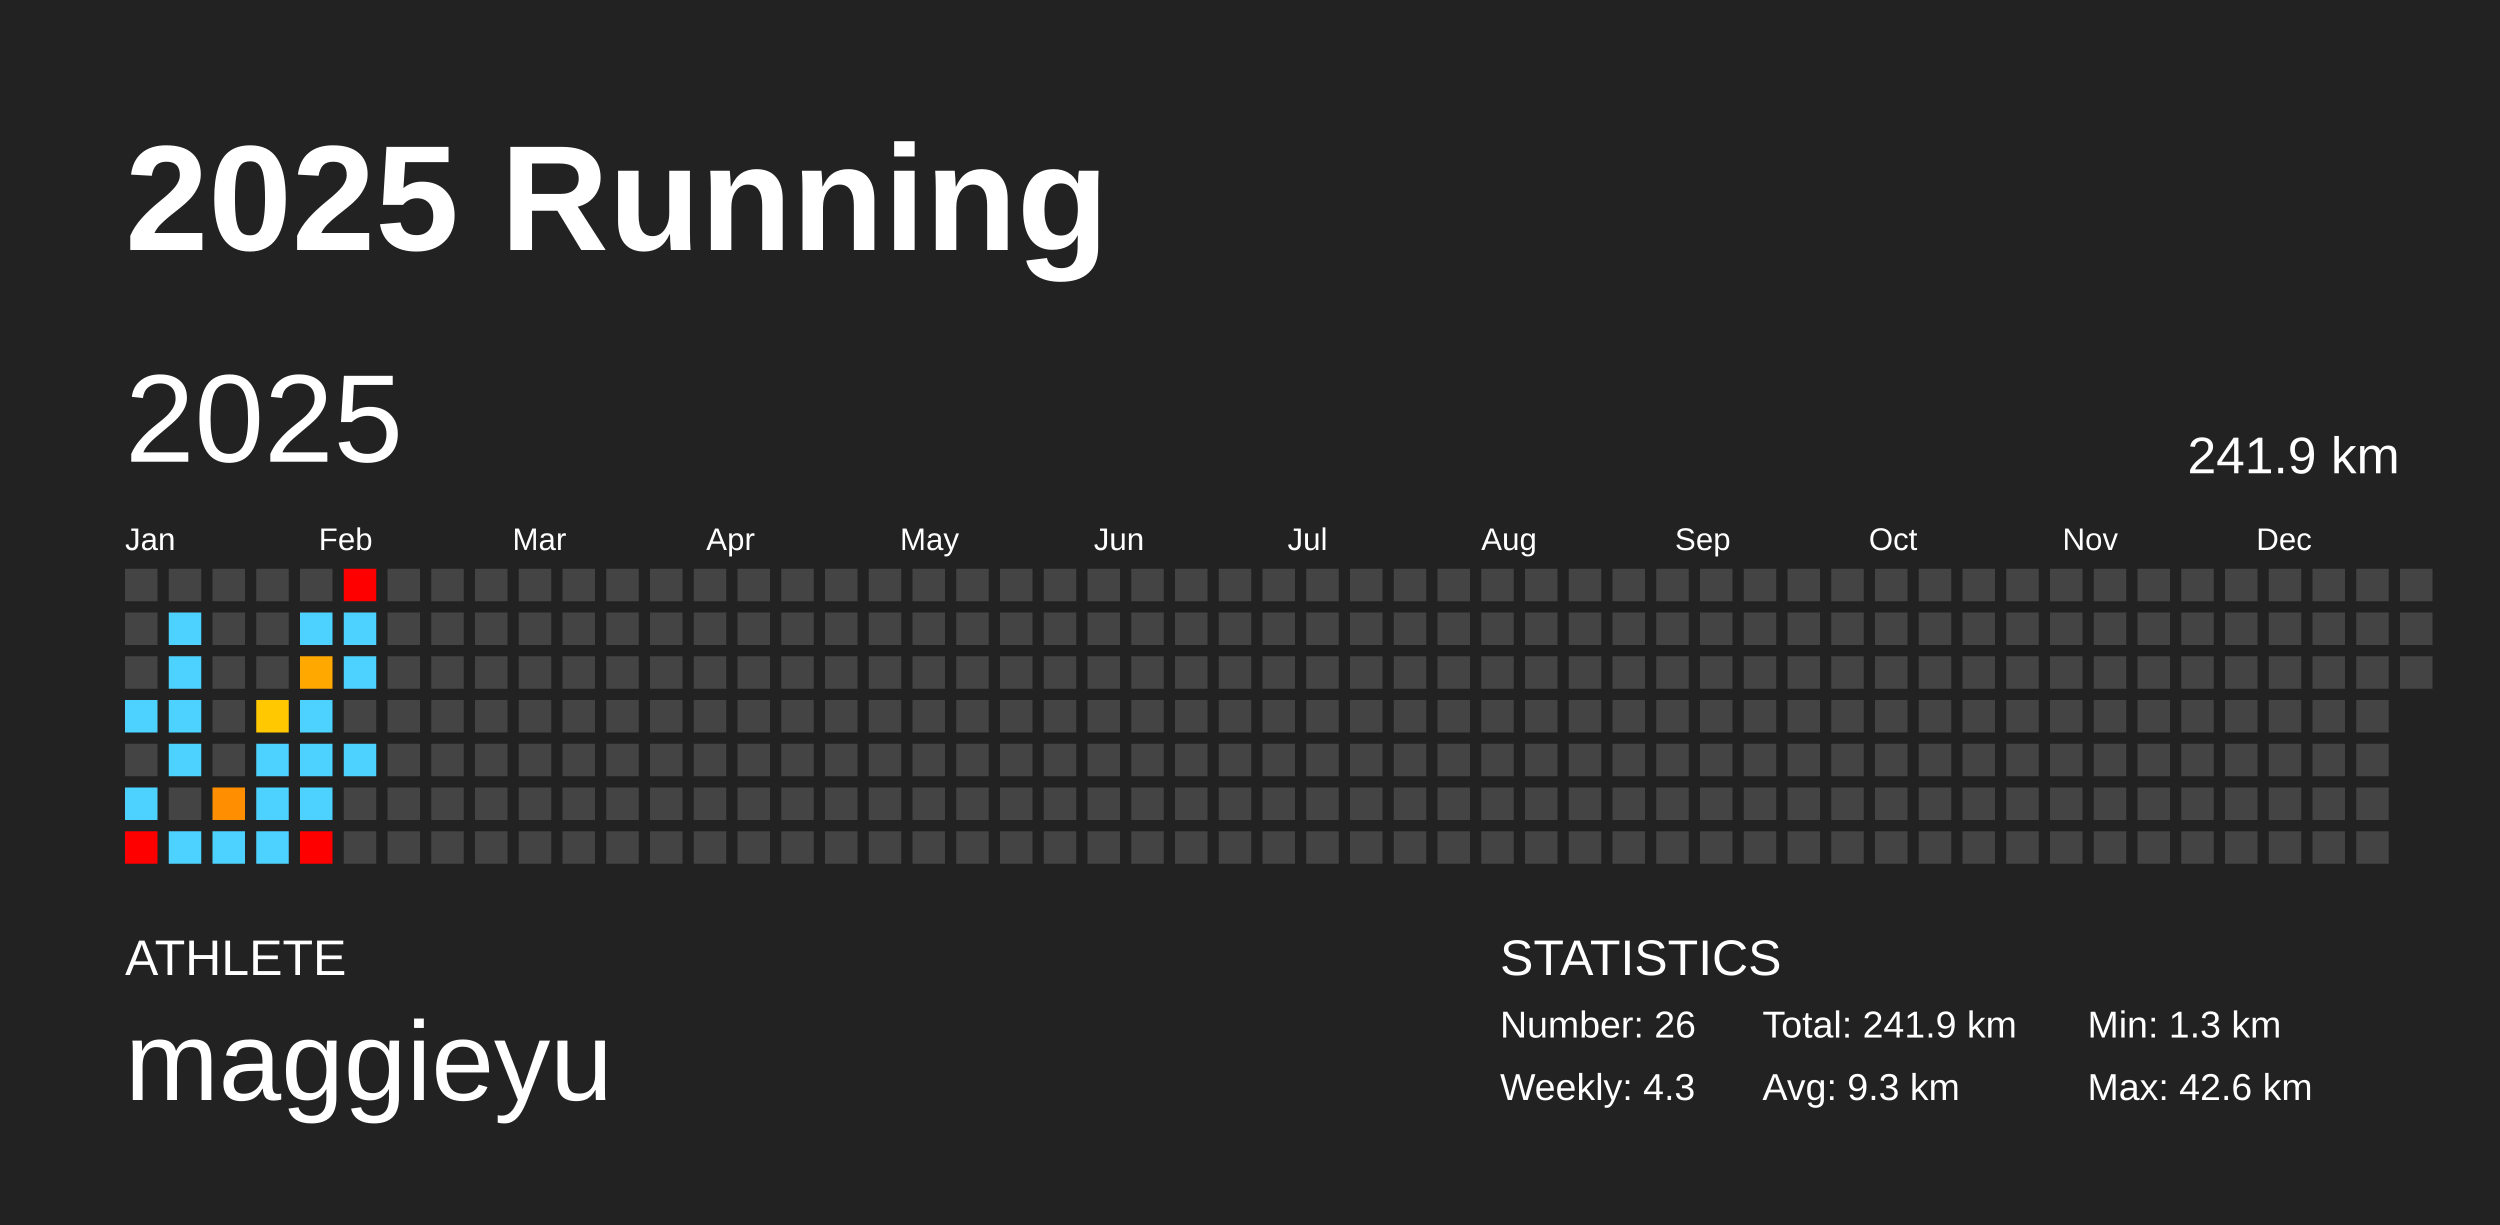
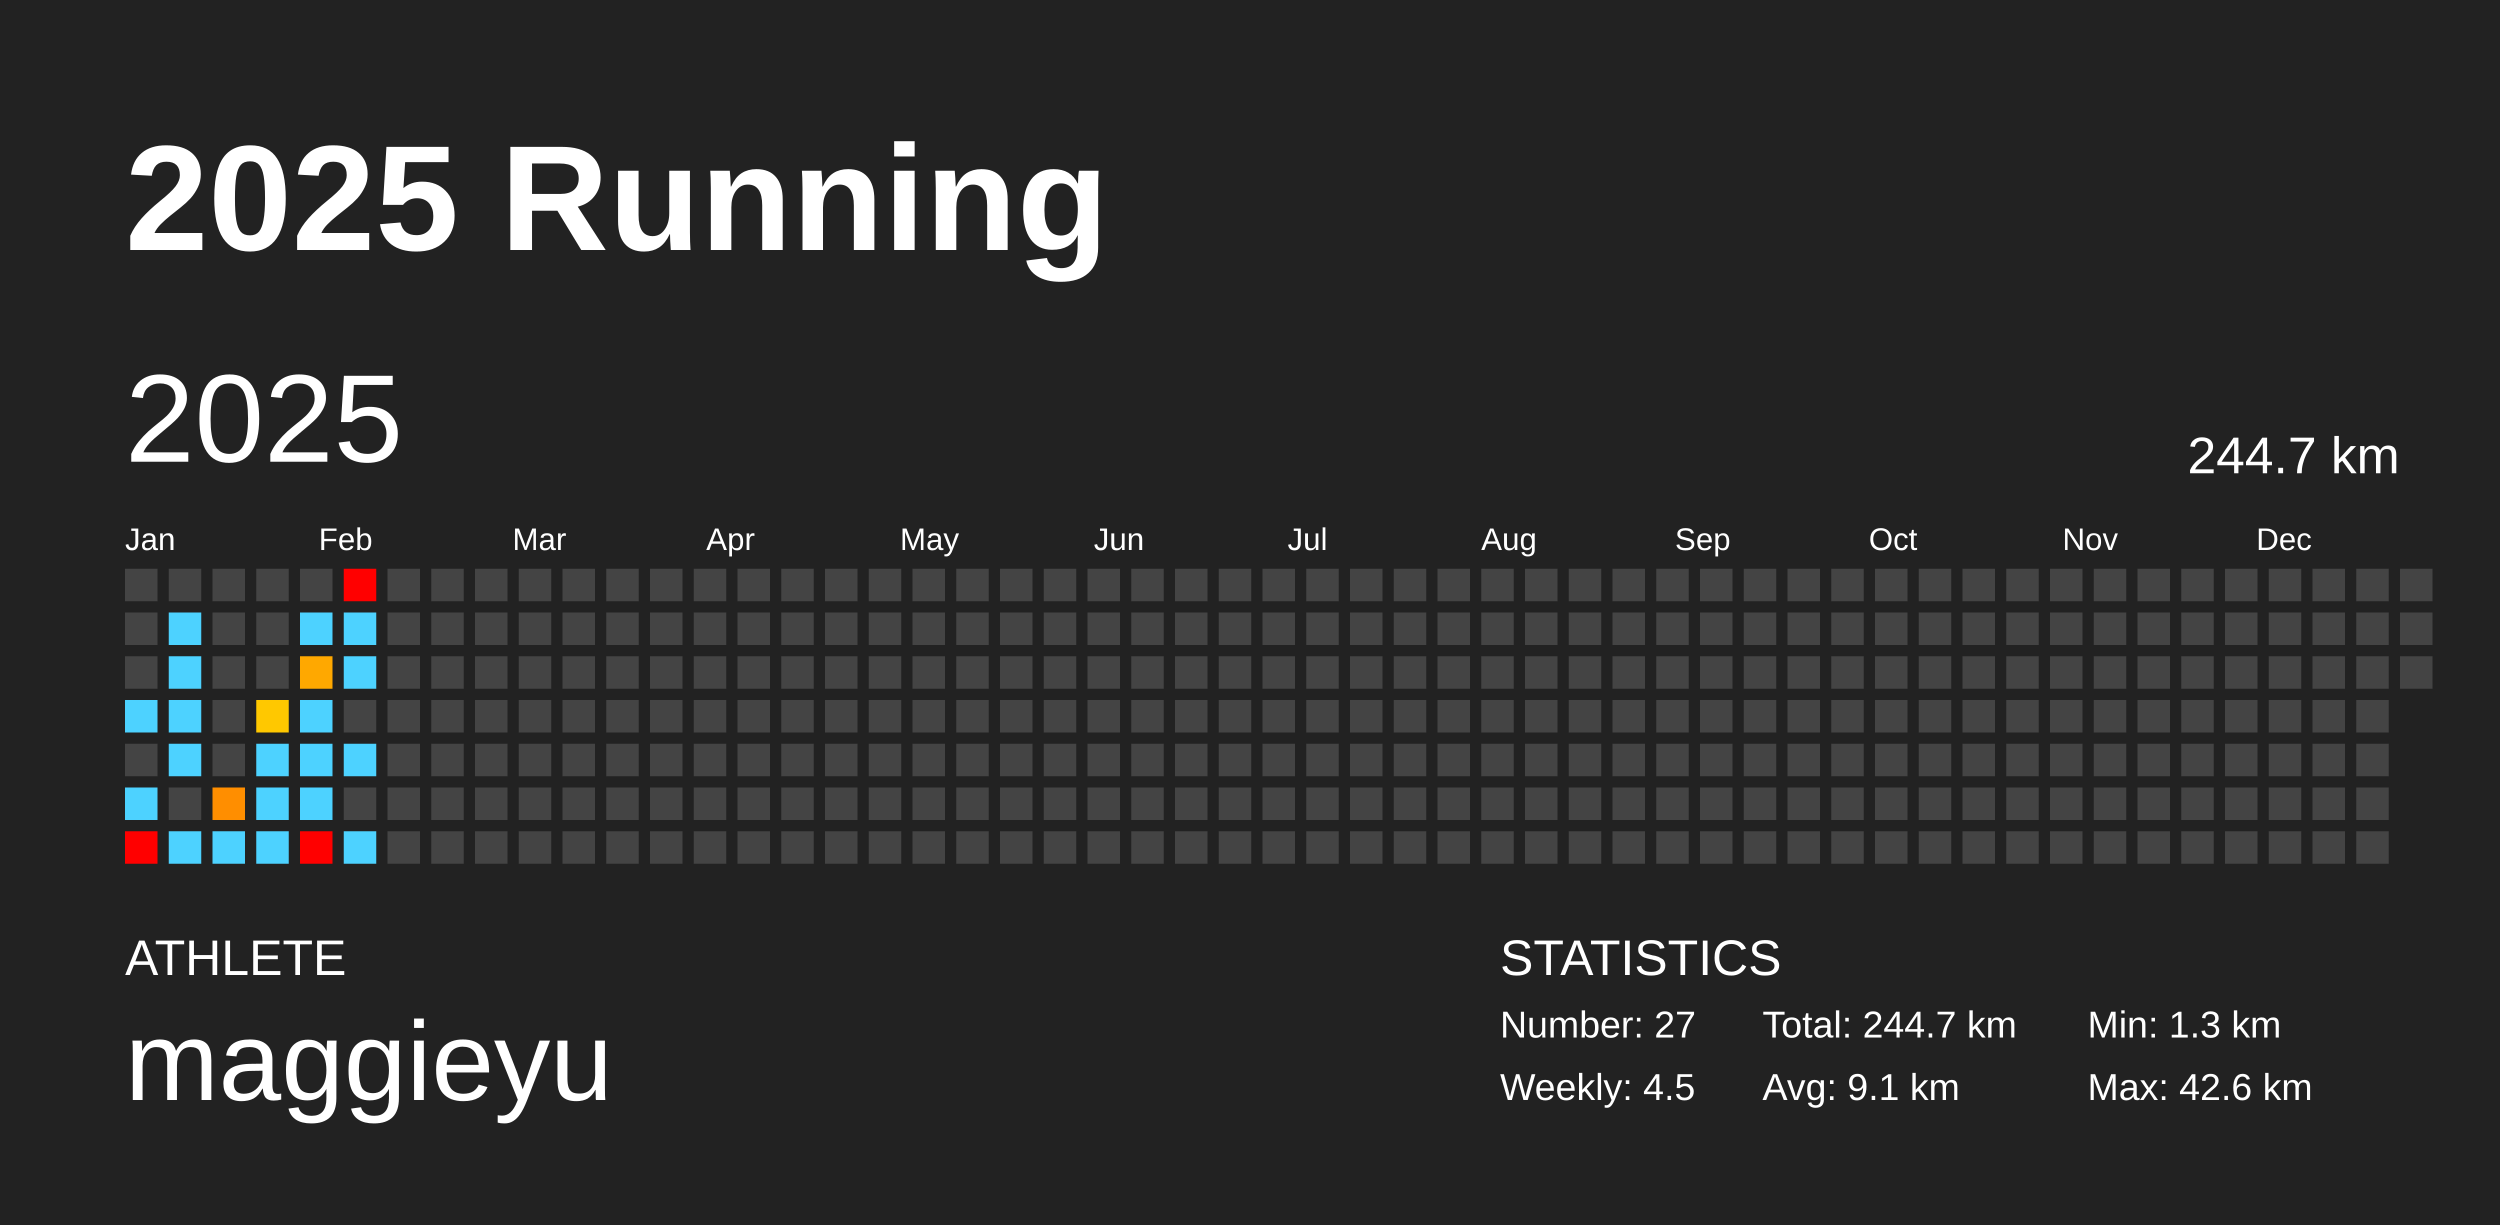
<svg xmlns="http://www.w3.org/2000/svg" baseProfile="full" height="98mm" version="1.1" viewBox="0,0,200,98" width="200mm">
  <defs />
  <rect fill="#222222" height="98" width="200" x="0" y="0" />
  <text fill="#FFFFFF" style="font-size:12px; font-family:Arial; font-weight:bold;" x="10" y="20">2025 Running</text>
  <text fill="#FFFFFF" style="font-size:4px; font-family:Arial" x="10" y="78">ATHLETE</text>
  <text fill="#FFFFFF" style="font-size:9px; font-family:Arial" x="10" y="88">maggieyu</text>
  <text fill="#FFFFFF" style="font-size:4px; font-family:Arial" x="120" y="78">STATISTICS</text>
-   <text fill="#FFFFFF" style="font-size:3px; font-family:Arial" x="120" y="83">Number: 26</text>
-   <text fill="#FFFFFF" style="font-size:3px; font-family:Arial" x="120" y="88">Weekly: 4.3</text>
-   <text fill="#FFFFFF" style="font-size:3px; font-family:Arial" x="141" y="83">Total: 241.9 km</text>
-   <text fill="#FFFFFF" style="font-size:3px; font-family:Arial" x="141" y="88">Avg: 9.3 km</text>
+   <text fill="#FFFFFF" style="font-size:3px; font-family:Arial" x="120" y="83">Number: 27</text>
+   <text fill="#FFFFFF" style="font-size:3px; font-family:Arial" x="120" y="88">Weekly: 4.5</text>
+   <text fill="#FFFFFF" style="font-size:3px; font-family:Arial" x="141" y="83">Total: 244.7 km</text>
+   <text fill="#FFFFFF" style="font-size:3px; font-family:Arial" x="141" y="88">Avg: 9.1 km</text>
  <text fill="#FFFFFF" style="font-size:3px; font-family:Arial" x="167" y="83">Min: 1.3 km</text>
  <text fill="#FFFFFF" style="font-size:3px; font-family:Arial" x="167" y="88">Max: 42.6 km</text>
  <text dominant-baseline="hanging" fill="#FFFFFF" style="font-size:10.0px; font-family:Arial;" x="10" y="30">2025</text>
-   <text dominant-baseline="hanging" fill="#FFFFFF" style="font-size:4.125px; font-family:Arial;" x="175" y="35">241.9 km</text>
+   <text dominant-baseline="hanging" fill="#FFFFFF" style="font-size:4.125px; font-family:Arial;" x="175" y="35">244.7 km</text>
  <text fill="#FFFFFF" style="font-size:2.5px; font-family:Arial" x="10.0" y="44">Jan</text>
  <text fill="#FFFFFF" style="font-size:2.5px; font-family:Arial" x="25.5" y="44">Feb</text>
  <text fill="#FFFFFF" style="font-size:2.5px; font-family:Arial" x="41.0" y="44">Mar</text>
  <text fill="#FFFFFF" style="font-size:2.5px; font-family:Arial" x="56.5" y="44">Apr</text>
  <text fill="#FFFFFF" style="font-size:2.5px; font-family:Arial" x="72.0" y="44">May</text>
  <text fill="#FFFFFF" style="font-size:2.5px; font-family:Arial" x="87.5" y="44">Jun</text>
  <text fill="#FFFFFF" style="font-size:2.5px; font-family:Arial" x="103.0" y="44">Jul</text>
  <text fill="#FFFFFF" style="font-size:2.5px; font-family:Arial" x="118.5" y="44">Aug</text>
  <text fill="#FFFFFF" style="font-size:2.5px; font-family:Arial" x="134.0" y="44">Sep</text>
  <text fill="#FFFFFF" style="font-size:2.5px; font-family:Arial" x="149.5" y="44">Oct</text>
  <text fill="#FFFFFF" style="font-size:2.5px; font-family:Arial" x="165.0" y="44">Nov</text>
  <text fill="#FFFFFF" style="font-size:2.5px; font-family:Arial" x="180.5" y="44">Dec</text>
  <rect fill="#444444" height="2.6" width="2.6" x="10.0" y="45.5" />
  <rect fill="#444444" height="2.6" width="2.6" x="10.0" y="49.0" />
  <rect fill="#444444" height="2.6" width="2.6" x="10.0" y="52.5" />
  <rect fill="#4dd2ff" height="2.6" width="2.6" x="10.0" y="56.0" />
  <rect fill="#444444" height="2.6" width="2.6" x="10.0" y="59.5" />
  <rect fill="#4dd2ff" height="2.6" width="2.6" x="10.0" y="63.0" />
  <rect fill="red" height="2.6" width="2.6" x="10.0" y="66.5" />
  <rect fill="#444444" height="2.6" width="2.6" x="13.5" y="45.5" />
  <rect fill="#4dd2ff" height="2.6" width="2.6" x="13.5" y="49.0" />
  <rect fill="#4dd2ff" height="2.6" width="2.6" x="13.5" y="52.5" />
  <rect fill="#4dd2ff" height="2.6" width="2.6" x="13.5" y="56.0" />
  <rect fill="#4dd2ff" height="2.6" width="2.6" x="13.5" y="59.5" />
  <rect fill="#444444" height="2.6" width="2.6" x="13.5" y="63.0" />
  <rect fill="#4dd2ff" height="2.6" width="2.6" x="13.5" y="66.5" />
  <rect fill="#444444" height="2.6" width="2.6" x="17.0" y="45.5" />
  <rect fill="#444444" height="2.6" width="2.6" x="17.0" y="49.0" />
  <rect fill="#444444" height="2.6" width="2.6" x="17.0" y="52.5" />
  <rect fill="#444444" height="2.6" width="2.6" x="17.0" y="56.0" />
  <rect fill="#444444" height="2.6" width="2.6" x="17.0" y="59.5" />
  <rect fill="#ff8e00" height="2.6" width="2.6" x="17.0" y="63.0" />
  <rect fill="#4dd2ff" height="2.6" width="2.6" x="17.0" y="66.5" />
  <rect fill="#444444" height="2.6" width="2.6" x="20.5" y="45.5" />
  <rect fill="#444444" height="2.6" width="2.6" x="20.5" y="49.0" />
  <rect fill="#444444" height="2.6" width="2.6" x="20.5" y="52.5" />
  <rect fill="#ffc800" height="2.6" width="2.6" x="20.5" y="56.0" />
  <rect fill="#4dd2ff" height="2.6" width="2.6" x="20.5" y="59.5" />
  <rect fill="#4dd2ff" height="2.6" width="2.6" x="20.5" y="63.0" />
  <rect fill="#4dd2ff" height="2.6" width="2.6" x="20.5" y="66.5" />
  <rect fill="#444444" height="2.6" width="2.6" x="24.0" y="45.5" />
  <rect fill="#4dd2ff" height="2.6" width="2.6" x="24.0" y="49.0" />
  <rect fill="#ffa800" height="2.6" width="2.6" x="24.0" y="52.5" />
  <rect fill="#4dd2ff" height="2.6" width="2.6" x="24.0" y="56.0" />
  <rect fill="#4dd2ff" height="2.6" width="2.6" x="24.0" y="59.5" />
  <rect fill="#4dd2ff" height="2.6" width="2.6" x="24.0" y="63.0" />
  <rect fill="red" height="2.6" width="2.6" x="24.0" y="66.5" />
  <rect fill="red" height="2.6" width="2.6" x="27.5" y="45.5" />
  <rect fill="#4dd2ff" height="2.6" width="2.6" x="27.5" y="49.0" />
  <rect fill="#4dd2ff" height="2.6" width="2.6" x="27.5" y="52.5" />
  <rect fill="#444444" height="2.6" width="2.6" x="27.5" y="56.0" />
  <rect fill="#4dd2ff" height="2.6" width="2.6" x="27.5" y="59.5" />
  <rect fill="#444444" height="2.6" width="2.6" x="27.5" y="63.0" />
-   <rect fill="#444444" height="2.6" width="2.6" x="27.5" y="66.5" />
+   <rect fill="#4dd2ff" height="2.6" width="2.6" x="27.5" y="66.5" />
  <rect fill="#444444" height="2.6" width="2.6" x="31.0" y="45.5" />
  <rect fill="#444444" height="2.6" width="2.6" x="31.0" y="49.0" />
  <rect fill="#444444" height="2.6" width="2.6" x="31.0" y="52.5" />
  <rect fill="#444444" height="2.6" width="2.6" x="31.0" y="56.0" />
  <rect fill="#444444" height="2.6" width="2.6" x="31.0" y="59.5" />
  <rect fill="#444444" height="2.6" width="2.6" x="31.0" y="63.0" />
  <rect fill="#444444" height="2.6" width="2.6" x="31.0" y="66.5" />
  <rect fill="#444444" height="2.6" width="2.6" x="34.5" y="45.5" />
  <rect fill="#444444" height="2.6" width="2.6" x="34.5" y="49.0" />
  <rect fill="#444444" height="2.6" width="2.6" x="34.5" y="52.5" />
  <rect fill="#444444" height="2.6" width="2.6" x="34.5" y="56.0" />
  <rect fill="#444444" height="2.6" width="2.6" x="34.5" y="59.5" />
  <rect fill="#444444" height="2.6" width="2.6" x="34.5" y="63.0" />
  <rect fill="#444444" height="2.6" width="2.6" x="34.5" y="66.5" />
  <rect fill="#444444" height="2.6" width="2.6" x="38.0" y="45.5" />
  <rect fill="#444444" height="2.6" width="2.6" x="38.0" y="49.0" />
  <rect fill="#444444" height="2.6" width="2.6" x="38.0" y="52.5" />
  <rect fill="#444444" height="2.6" width="2.6" x="38.0" y="56.0" />
  <rect fill="#444444" height="2.6" width="2.6" x="38.0" y="59.5" />
  <rect fill="#444444" height="2.6" width="2.6" x="38.0" y="63.0" />
  <rect fill="#444444" height="2.6" width="2.6" x="38.0" y="66.5" />
  <rect fill="#444444" height="2.6" width="2.6" x="41.5" y="45.5" />
  <rect fill="#444444" height="2.6" width="2.6" x="41.5" y="49.0" />
  <rect fill="#444444" height="2.6" width="2.6" x="41.5" y="52.5" />
  <rect fill="#444444" height="2.6" width="2.6" x="41.5" y="56.0" />
  <rect fill="#444444" height="2.6" width="2.6" x="41.5" y="59.5" />
  <rect fill="#444444" height="2.6" width="2.6" x="41.5" y="63.0" />
  <rect fill="#444444" height="2.6" width="2.6" x="41.5" y="66.5" />
  <rect fill="#444444" height="2.6" width="2.6" x="45.0" y="45.5" />
  <rect fill="#444444" height="2.6" width="2.6" x="45.0" y="49.0" />
  <rect fill="#444444" height="2.6" width="2.6" x="45.0" y="52.5" />
  <rect fill="#444444" height="2.6" width="2.6" x="45.0" y="56.0" />
  <rect fill="#444444" height="2.6" width="2.6" x="45.0" y="59.5" />
  <rect fill="#444444" height="2.6" width="2.6" x="45.0" y="63.0" />
  <rect fill="#444444" height="2.6" width="2.6" x="45.0" y="66.5" />
  <rect fill="#444444" height="2.6" width="2.6" x="48.5" y="45.5" />
  <rect fill="#444444" height="2.6" width="2.6" x="48.5" y="49.0" />
  <rect fill="#444444" height="2.6" width="2.6" x="48.5" y="52.5" />
  <rect fill="#444444" height="2.6" width="2.6" x="48.5" y="56.0" />
  <rect fill="#444444" height="2.6" width="2.6" x="48.5" y="59.5" />
  <rect fill="#444444" height="2.6" width="2.6" x="48.5" y="63.0" />
  <rect fill="#444444" height="2.6" width="2.6" x="48.5" y="66.5" />
  <rect fill="#444444" height="2.6" width="2.6" x="52.0" y="45.5" />
  <rect fill="#444444" height="2.6" width="2.6" x="52.0" y="49.0" />
  <rect fill="#444444" height="2.6" width="2.6" x="52.0" y="52.5" />
  <rect fill="#444444" height="2.6" width="2.6" x="52.0" y="56.0" />
  <rect fill="#444444" height="2.6" width="2.6" x="52.0" y="59.5" />
  <rect fill="#444444" height="2.6" width="2.6" x="52.0" y="63.0" />
  <rect fill="#444444" height="2.6" width="2.6" x="52.0" y="66.5" />
  <rect fill="#444444" height="2.6" width="2.6" x="55.5" y="45.5" />
  <rect fill="#444444" height="2.6" width="2.6" x="55.5" y="49.0" />
  <rect fill="#444444" height="2.6" width="2.6" x="55.5" y="52.5" />
  <rect fill="#444444" height="2.6" width="2.6" x="55.5" y="56.0" />
  <rect fill="#444444" height="2.6" width="2.6" x="55.5" y="59.5" />
  <rect fill="#444444" height="2.6" width="2.6" x="55.5" y="63.0" />
  <rect fill="#444444" height="2.6" width="2.6" x="55.5" y="66.5" />
  <rect fill="#444444" height="2.6" width="2.6" x="59.0" y="45.5" />
  <rect fill="#444444" height="2.6" width="2.6" x="59.0" y="49.0" />
  <rect fill="#444444" height="2.6" width="2.6" x="59.0" y="52.5" />
  <rect fill="#444444" height="2.6" width="2.6" x="59.0" y="56.0" />
  <rect fill="#444444" height="2.6" width="2.6" x="59.0" y="59.5" />
  <rect fill="#444444" height="2.6" width="2.6" x="59.0" y="63.0" />
  <rect fill="#444444" height="2.6" width="2.6" x="59.0" y="66.5" />
  <rect fill="#444444" height="2.6" width="2.6" x="62.5" y="45.5" />
  <rect fill="#444444" height="2.6" width="2.6" x="62.5" y="49.0" />
  <rect fill="#444444" height="2.6" width="2.6" x="62.5" y="52.5" />
  <rect fill="#444444" height="2.6" width="2.6" x="62.5" y="56.0" />
  <rect fill="#444444" height="2.6" width="2.6" x="62.5" y="59.5" />
  <rect fill="#444444" height="2.6" width="2.6" x="62.5" y="63.0" />
  <rect fill="#444444" height="2.6" width="2.6" x="62.5" y="66.5" />
  <rect fill="#444444" height="2.6" width="2.6" x="66.0" y="45.5" />
  <rect fill="#444444" height="2.6" width="2.6" x="66.0" y="49.0" />
  <rect fill="#444444" height="2.6" width="2.6" x="66.0" y="52.5" />
  <rect fill="#444444" height="2.6" width="2.6" x="66.0" y="56.0" />
  <rect fill="#444444" height="2.6" width="2.6" x="66.0" y="59.5" />
  <rect fill="#444444" height="2.6" width="2.6" x="66.0" y="63.0" />
  <rect fill="#444444" height="2.6" width="2.6" x="66.0" y="66.5" />
  <rect fill="#444444" height="2.6" width="2.6" x="69.5" y="45.5" />
  <rect fill="#444444" height="2.6" width="2.6" x="69.5" y="49.0" />
  <rect fill="#444444" height="2.6" width="2.6" x="69.5" y="52.5" />
  <rect fill="#444444" height="2.6" width="2.6" x="69.5" y="56.0" />
  <rect fill="#444444" height="2.6" width="2.6" x="69.5" y="59.5" />
  <rect fill="#444444" height="2.6" width="2.6" x="69.5" y="63.0" />
  <rect fill="#444444" height="2.6" width="2.6" x="69.5" y="66.5" />
  <rect fill="#444444" height="2.6" width="2.6" x="73.0" y="45.5" />
  <rect fill="#444444" height="2.6" width="2.6" x="73.0" y="49.0" />
  <rect fill="#444444" height="2.6" width="2.6" x="73.0" y="52.5" />
  <rect fill="#444444" height="2.6" width="2.6" x="73.0" y="56.0" />
  <rect fill="#444444" height="2.6" width="2.6" x="73.0" y="59.5" />
  <rect fill="#444444" height="2.6" width="2.6" x="73.0" y="63.0" />
  <rect fill="#444444" height="2.6" width="2.6" x="73.0" y="66.5" />
  <rect fill="#444444" height="2.6" width="2.6" x="76.5" y="45.5" />
  <rect fill="#444444" height="2.6" width="2.6" x="76.5" y="49.0" />
  <rect fill="#444444" height="2.6" width="2.6" x="76.5" y="52.5" />
  <rect fill="#444444" height="2.6" width="2.6" x="76.5" y="56.0" />
  <rect fill="#444444" height="2.6" width="2.6" x="76.5" y="59.5" />
  <rect fill="#444444" height="2.6" width="2.6" x="76.5" y="63.0" />
  <rect fill="#444444" height="2.6" width="2.6" x="76.5" y="66.5" />
  <rect fill="#444444" height="2.6" width="2.6" x="80.0" y="45.5" />
  <rect fill="#444444" height="2.6" width="2.6" x="80.0" y="49.0" />
  <rect fill="#444444" height="2.6" width="2.6" x="80.0" y="52.5" />
  <rect fill="#444444" height="2.6" width="2.6" x="80.0" y="56.0" />
  <rect fill="#444444" height="2.6" width="2.6" x="80.0" y="59.5" />
  <rect fill="#444444" height="2.6" width="2.6" x="80.0" y="63.0" />
  <rect fill="#444444" height="2.6" width="2.6" x="80.0" y="66.5" />
  <rect fill="#444444" height="2.6" width="2.6" x="83.5" y="45.5" />
  <rect fill="#444444" height="2.6" width="2.6" x="83.5" y="49.0" />
  <rect fill="#444444" height="2.6" width="2.6" x="83.5" y="52.5" />
  <rect fill="#444444" height="2.6" width="2.6" x="83.5" y="56.0" />
  <rect fill="#444444" height="2.6" width="2.6" x="83.5" y="59.5" />
  <rect fill="#444444" height="2.6" width="2.6" x="83.5" y="63.0" />
  <rect fill="#444444" height="2.6" width="2.6" x="83.5" y="66.5" />
  <rect fill="#444444" height="2.6" width="2.6" x="87.0" y="45.5" />
  <rect fill="#444444" height="2.6" width="2.6" x="87.0" y="49.0" />
  <rect fill="#444444" height="2.6" width="2.6" x="87.0" y="52.5" />
  <rect fill="#444444" height="2.6" width="2.6" x="87.0" y="56.0" />
  <rect fill="#444444" height="2.6" width="2.6" x="87.0" y="59.5" />
  <rect fill="#444444" height="2.6" width="2.6" x="87.0" y="63.0" />
  <rect fill="#444444" height="2.6" width="2.6" x="87.0" y="66.5" />
  <rect fill="#444444" height="2.6" width="2.6" x="90.5" y="45.5" />
  <rect fill="#444444" height="2.6" width="2.6" x="90.5" y="49.0" />
  <rect fill="#444444" height="2.6" width="2.6" x="90.5" y="52.5" />
  <rect fill="#444444" height="2.6" width="2.6" x="90.5" y="56.0" />
  <rect fill="#444444" height="2.6" width="2.6" x="90.5" y="59.5" />
  <rect fill="#444444" height="2.6" width="2.6" x="90.5" y="63.0" />
  <rect fill="#444444" height="2.6" width="2.6" x="90.5" y="66.5" />
  <rect fill="#444444" height="2.6" width="2.6" x="94.0" y="45.5" />
  <rect fill="#444444" height="2.6" width="2.6" x="94.0" y="49.0" />
  <rect fill="#444444" height="2.6" width="2.6" x="94.0" y="52.5" />
  <rect fill="#444444" height="2.6" width="2.6" x="94.0" y="56.0" />
  <rect fill="#444444" height="2.6" width="2.6" x="94.0" y="59.5" />
  <rect fill="#444444" height="2.6" width="2.6" x="94.0" y="63.0" />
  <rect fill="#444444" height="2.6" width="2.6" x="94.0" y="66.5" />
  <rect fill="#444444" height="2.6" width="2.6" x="97.5" y="45.5" />
  <rect fill="#444444" height="2.6" width="2.6" x="97.5" y="49.0" />
  <rect fill="#444444" height="2.6" width="2.6" x="97.5" y="52.5" />
  <rect fill="#444444" height="2.6" width="2.6" x="97.5" y="56.0" />
  <rect fill="#444444" height="2.6" width="2.6" x="97.5" y="59.5" />
  <rect fill="#444444" height="2.6" width="2.6" x="97.5" y="63.0" />
  <rect fill="#444444" height="2.6" width="2.6" x="97.5" y="66.5" />
  <rect fill="#444444" height="2.6" width="2.6" x="101.0" y="45.5" />
  <rect fill="#444444" height="2.6" width="2.6" x="101.0" y="49.0" />
  <rect fill="#444444" height="2.6" width="2.6" x="101.0" y="52.5" />
  <rect fill="#444444" height="2.6" width="2.6" x="101.0" y="56.0" />
  <rect fill="#444444" height="2.6" width="2.6" x="101.0" y="59.5" />
  <rect fill="#444444" height="2.6" width="2.6" x="101.0" y="63.0" />
  <rect fill="#444444" height="2.6" width="2.6" x="101.0" y="66.5" />
  <rect fill="#444444" height="2.6" width="2.6" x="104.5" y="45.5" />
  <rect fill="#444444" height="2.6" width="2.6" x="104.5" y="49.0" />
  <rect fill="#444444" height="2.6" width="2.6" x="104.5" y="52.5" />
  <rect fill="#444444" height="2.6" width="2.6" x="104.5" y="56.0" />
  <rect fill="#444444" height="2.6" width="2.6" x="104.5" y="59.5" />
  <rect fill="#444444" height="2.6" width="2.6" x="104.5" y="63.0" />
  <rect fill="#444444" height="2.6" width="2.6" x="104.5" y="66.5" />
  <rect fill="#444444" height="2.6" width="2.6" x="108.0" y="45.5" />
  <rect fill="#444444" height="2.6" width="2.6" x="108.0" y="49.0" />
  <rect fill="#444444" height="2.6" width="2.6" x="108.0" y="52.5" />
  <rect fill="#444444" height="2.6" width="2.6" x="108.0" y="56.0" />
  <rect fill="#444444" height="2.6" width="2.6" x="108.0" y="59.5" />
  <rect fill="#444444" height="2.6" width="2.6" x="108.0" y="63.0" />
  <rect fill="#444444" height="2.6" width="2.6" x="108.0" y="66.5" />
  <rect fill="#444444" height="2.6" width="2.6" x="111.5" y="45.5" />
  <rect fill="#444444" height="2.6" width="2.6" x="111.5" y="49.0" />
  <rect fill="#444444" height="2.6" width="2.6" x="111.5" y="52.5" />
  <rect fill="#444444" height="2.6" width="2.6" x="111.5" y="56.0" />
  <rect fill="#444444" height="2.6" width="2.6" x="111.5" y="59.5" />
  <rect fill="#444444" height="2.6" width="2.6" x="111.5" y="63.0" />
  <rect fill="#444444" height="2.6" width="2.6" x="111.5" y="66.5" />
  <rect fill="#444444" height="2.6" width="2.6" x="115.0" y="45.5" />
  <rect fill="#444444" height="2.6" width="2.6" x="115.0" y="49.0" />
  <rect fill="#444444" height="2.6" width="2.6" x="115.0" y="52.5" />
  <rect fill="#444444" height="2.6" width="2.6" x="115.0" y="56.0" />
  <rect fill="#444444" height="2.6" width="2.6" x="115.0" y="59.5" />
  <rect fill="#444444" height="2.6" width="2.6" x="115.0" y="63.0" />
  <rect fill="#444444" height="2.6" width="2.6" x="115.0" y="66.5" />
  <rect fill="#444444" height="2.6" width="2.6" x="118.5" y="45.5" />
  <rect fill="#444444" height="2.6" width="2.6" x="118.5" y="49.0" />
  <rect fill="#444444" height="2.6" width="2.6" x="118.5" y="52.5" />
  <rect fill="#444444" height="2.6" width="2.6" x="118.5" y="56.0" />
  <rect fill="#444444" height="2.6" width="2.6" x="118.5" y="59.5" />
  <rect fill="#444444" height="2.6" width="2.6" x="118.5" y="63.0" />
  <rect fill="#444444" height="2.6" width="2.6" x="118.5" y="66.5" />
  <rect fill="#444444" height="2.6" width="2.6" x="122.0" y="45.5" />
  <rect fill="#444444" height="2.6" width="2.6" x="122.0" y="49.0" />
  <rect fill="#444444" height="2.6" width="2.6" x="122.0" y="52.5" />
  <rect fill="#444444" height="2.6" width="2.6" x="122.0" y="56.0" />
  <rect fill="#444444" height="2.6" width="2.6" x="122.0" y="59.5" />
  <rect fill="#444444" height="2.6" width="2.6" x="122.0" y="63.0" />
  <rect fill="#444444" height="2.6" width="2.6" x="122.0" y="66.5" />
  <rect fill="#444444" height="2.6" width="2.6" x="125.5" y="45.5" />
  <rect fill="#444444" height="2.6" width="2.6" x="125.5" y="49.0" />
  <rect fill="#444444" height="2.6" width="2.6" x="125.5" y="52.5" />
  <rect fill="#444444" height="2.6" width="2.6" x="125.5" y="56.0" />
  <rect fill="#444444" height="2.6" width="2.6" x="125.5" y="59.5" />
  <rect fill="#444444" height="2.6" width="2.6" x="125.5" y="63.0" />
  <rect fill="#444444" height="2.6" width="2.6" x="125.5" y="66.5" />
  <rect fill="#444444" height="2.6" width="2.6" x="129.0" y="45.5" />
  <rect fill="#444444" height="2.6" width="2.6" x="129.0" y="49.0" />
  <rect fill="#444444" height="2.6" width="2.6" x="129.0" y="52.5" />
  <rect fill="#444444" height="2.6" width="2.6" x="129.0" y="56.0" />
  <rect fill="#444444" height="2.6" width="2.6" x="129.0" y="59.5" />
  <rect fill="#444444" height="2.6" width="2.6" x="129.0" y="63.0" />
  <rect fill="#444444" height="2.6" width="2.6" x="129.0" y="66.5" />
  <rect fill="#444444" height="2.6" width="2.6" x="132.5" y="45.5" />
  <rect fill="#444444" height="2.6" width="2.6" x="132.5" y="49.0" />
  <rect fill="#444444" height="2.6" width="2.6" x="132.5" y="52.5" />
  <rect fill="#444444" height="2.6" width="2.6" x="132.5" y="56.0" />
  <rect fill="#444444" height="2.6" width="2.6" x="132.5" y="59.5" />
  <rect fill="#444444" height="2.6" width="2.6" x="132.5" y="63.0" />
  <rect fill="#444444" height="2.6" width="2.6" x="132.5" y="66.5" />
  <rect fill="#444444" height="2.6" width="2.6" x="136.0" y="45.5" />
  <rect fill="#444444" height="2.6" width="2.6" x="136.0" y="49.0" />
  <rect fill="#444444" height="2.6" width="2.6" x="136.0" y="52.5" />
  <rect fill="#444444" height="2.6" width="2.6" x="136.0" y="56.0" />
  <rect fill="#444444" height="2.6" width="2.6" x="136.0" y="59.5" />
  <rect fill="#444444" height="2.6" width="2.6" x="136.0" y="63.0" />
  <rect fill="#444444" height="2.6" width="2.6" x="136.0" y="66.5" />
  <rect fill="#444444" height="2.6" width="2.6" x="139.5" y="45.5" />
  <rect fill="#444444" height="2.6" width="2.6" x="139.5" y="49.0" />
  <rect fill="#444444" height="2.6" width="2.6" x="139.5" y="52.5" />
  <rect fill="#444444" height="2.6" width="2.6" x="139.5" y="56.0" />
  <rect fill="#444444" height="2.6" width="2.6" x="139.5" y="59.5" />
  <rect fill="#444444" height="2.6" width="2.6" x="139.5" y="63.0" />
  <rect fill="#444444" height="2.6" width="2.6" x="139.5" y="66.5" />
  <rect fill="#444444" height="2.6" width="2.6" x="143.0" y="45.5" />
  <rect fill="#444444" height="2.6" width="2.6" x="143.0" y="49.0" />
  <rect fill="#444444" height="2.6" width="2.6" x="143.0" y="52.5" />
  <rect fill="#444444" height="2.6" width="2.6" x="143.0" y="56.0" />
  <rect fill="#444444" height="2.6" width="2.6" x="143.0" y="59.5" />
  <rect fill="#444444" height="2.6" width="2.6" x="143.0" y="63.0" />
  <rect fill="#444444" height="2.6" width="2.6" x="143.0" y="66.5" />
  <rect fill="#444444" height="2.6" width="2.6" x="146.5" y="45.5" />
  <rect fill="#444444" height="2.6" width="2.6" x="146.5" y="49.0" />
  <rect fill="#444444" height="2.6" width="2.6" x="146.5" y="52.5" />
  <rect fill="#444444" height="2.6" width="2.6" x="146.5" y="56.0" />
  <rect fill="#444444" height="2.6" width="2.6" x="146.5" y="59.5" />
  <rect fill="#444444" height="2.6" width="2.6" x="146.5" y="63.0" />
  <rect fill="#444444" height="2.6" width="2.6" x="146.5" y="66.5" />
  <rect fill="#444444" height="2.6" width="2.6" x="150.0" y="45.5" />
  <rect fill="#444444" height="2.6" width="2.6" x="150.0" y="49.0" />
  <rect fill="#444444" height="2.6" width="2.6" x="150.0" y="52.5" />
  <rect fill="#444444" height="2.6" width="2.6" x="150.0" y="56.0" />
  <rect fill="#444444" height="2.6" width="2.6" x="150.0" y="59.5" />
  <rect fill="#444444" height="2.6" width="2.6" x="150.0" y="63.0" />
  <rect fill="#444444" height="2.6" width="2.6" x="150.0" y="66.5" />
  <rect fill="#444444" height="2.6" width="2.6" x="153.5" y="45.5" />
  <rect fill="#444444" height="2.6" width="2.6" x="153.5" y="49.0" />
  <rect fill="#444444" height="2.6" width="2.6" x="153.5" y="52.5" />
  <rect fill="#444444" height="2.6" width="2.6" x="153.5" y="56.0" />
  <rect fill="#444444" height="2.6" width="2.6" x="153.5" y="59.5" />
  <rect fill="#444444" height="2.6" width="2.6" x="153.5" y="63.0" />
  <rect fill="#444444" height="2.6" width="2.6" x="153.5" y="66.5" />
  <rect fill="#444444" height="2.6" width="2.6" x="157.0" y="45.5" />
  <rect fill="#444444" height="2.6" width="2.6" x="157.0" y="49.0" />
  <rect fill="#444444" height="2.6" width="2.6" x="157.0" y="52.5" />
  <rect fill="#444444" height="2.6" width="2.6" x="157.0" y="56.0" />
  <rect fill="#444444" height="2.6" width="2.6" x="157.0" y="59.5" />
  <rect fill="#444444" height="2.6" width="2.6" x="157.0" y="63.0" />
  <rect fill="#444444" height="2.6" width="2.6" x="157.0" y="66.5" />
  <rect fill="#444444" height="2.6" width="2.6" x="160.5" y="45.5" />
  <rect fill="#444444" height="2.6" width="2.6" x="160.5" y="49.0" />
  <rect fill="#444444" height="2.6" width="2.6" x="160.5" y="52.5" />
  <rect fill="#444444" height="2.6" width="2.6" x="160.5" y="56.0" />
  <rect fill="#444444" height="2.6" width="2.6" x="160.5" y="59.5" />
  <rect fill="#444444" height="2.6" width="2.6" x="160.5" y="63.0" />
  <rect fill="#444444" height="2.6" width="2.6" x="160.5" y="66.5" />
  <rect fill="#444444" height="2.6" width="2.6" x="164.0" y="45.5" />
  <rect fill="#444444" height="2.6" width="2.6" x="164.0" y="49.0" />
  <rect fill="#444444" height="2.6" width="2.6" x="164.0" y="52.5" />
  <rect fill="#444444" height="2.6" width="2.6" x="164.0" y="56.0" />
  <rect fill="#444444" height="2.6" width="2.6" x="164.0" y="59.5" />
  <rect fill="#444444" height="2.6" width="2.6" x="164.0" y="63.0" />
  <rect fill="#444444" height="2.6" width="2.6" x="164.0" y="66.5" />
  <rect fill="#444444" height="2.6" width="2.6" x="167.5" y="45.5" />
  <rect fill="#444444" height="2.6" width="2.6" x="167.5" y="49.0" />
  <rect fill="#444444" height="2.6" width="2.6" x="167.5" y="52.5" />
  <rect fill="#444444" height="2.6" width="2.6" x="167.5" y="56.0" />
  <rect fill="#444444" height="2.6" width="2.6" x="167.5" y="59.5" />
  <rect fill="#444444" height="2.6" width="2.6" x="167.5" y="63.0" />
  <rect fill="#444444" height="2.6" width="2.6" x="167.5" y="66.5" />
  <rect fill="#444444" height="2.6" width="2.6" x="171.0" y="45.5" />
  <rect fill="#444444" height="2.6" width="2.6" x="171.0" y="49.0" />
  <rect fill="#444444" height="2.6" width="2.6" x="171.0" y="52.5" />
  <rect fill="#444444" height="2.6" width="2.6" x="171.0" y="56.0" />
  <rect fill="#444444" height="2.6" width="2.6" x="171.0" y="59.5" />
  <rect fill="#444444" height="2.6" width="2.6" x="171.0" y="63.0" />
  <rect fill="#444444" height="2.6" width="2.6" x="171.0" y="66.5" />
  <rect fill="#444444" height="2.6" width="2.6" x="174.5" y="45.5" />
  <rect fill="#444444" height="2.6" width="2.6" x="174.5" y="49.0" />
  <rect fill="#444444" height="2.6" width="2.6" x="174.5" y="52.5" />
  <rect fill="#444444" height="2.6" width="2.6" x="174.5" y="56.0" />
  <rect fill="#444444" height="2.6" width="2.6" x="174.5" y="59.5" />
  <rect fill="#444444" height="2.6" width="2.6" x="174.5" y="63.0" />
  <rect fill="#444444" height="2.6" width="2.6" x="174.5" y="66.5" />
  <rect fill="#444444" height="2.6" width="2.6" x="178.0" y="45.5" />
  <rect fill="#444444" height="2.6" width="2.6" x="178.0" y="49.0" />
  <rect fill="#444444" height="2.6" width="2.6" x="178.0" y="52.5" />
  <rect fill="#444444" height="2.6" width="2.6" x="178.0" y="56.0" />
  <rect fill="#444444" height="2.6" width="2.6" x="178.0" y="59.5" />
  <rect fill="#444444" height="2.6" width="2.6" x="178.0" y="63.0" />
  <rect fill="#444444" height="2.6" width="2.6" x="178.0" y="66.5" />
  <rect fill="#444444" height="2.6" width="2.6" x="181.5" y="45.5" />
  <rect fill="#444444" height="2.6" width="2.6" x="181.5" y="49.0" />
  <rect fill="#444444" height="2.6" width="2.6" x="181.5" y="52.5" />
  <rect fill="#444444" height="2.6" width="2.6" x="181.5" y="56.0" />
  <rect fill="#444444" height="2.6" width="2.6" x="181.5" y="59.5" />
  <rect fill="#444444" height="2.6" width="2.6" x="181.5" y="63.0" />
  <rect fill="#444444" height="2.6" width="2.6" x="181.5" y="66.5" />
  <rect fill="#444444" height="2.6" width="2.6" x="185.0" y="45.5" />
  <rect fill="#444444" height="2.6" width="2.6" x="185.0" y="49.0" />
  <rect fill="#444444" height="2.6" width="2.6" x="185.0" y="52.5" />
  <rect fill="#444444" height="2.6" width="2.6" x="185.0" y="56.0" />
  <rect fill="#444444" height="2.6" width="2.6" x="185.0" y="59.5" />
  <rect fill="#444444" height="2.6" width="2.6" x="185.0" y="63.0" />
  <rect fill="#444444" height="2.6" width="2.6" x="185.0" y="66.5" />
  <rect fill="#444444" height="2.6" width="2.6" x="188.5" y="45.5" />
  <rect fill="#444444" height="2.6" width="2.6" x="188.5" y="49.0" />
  <rect fill="#444444" height="2.6" width="2.6" x="188.5" y="52.5" />
  <rect fill="#444444" height="2.6" width="2.6" x="188.5" y="56.0" />
  <rect fill="#444444" height="2.6" width="2.6" x="188.5" y="59.5" />
  <rect fill="#444444" height="2.6" width="2.6" x="188.5" y="63.0" />
  <rect fill="#444444" height="2.6" width="2.6" x="188.5" y="66.5" />
  <rect fill="#444444" height="2.6" width="2.6" x="192.0" y="45.5" />
  <rect fill="#444444" height="2.6" width="2.6" x="192.0" y="49.0" />
  <rect fill="#444444" height="2.6" width="2.6" x="192.0" y="52.5" />
</svg>
